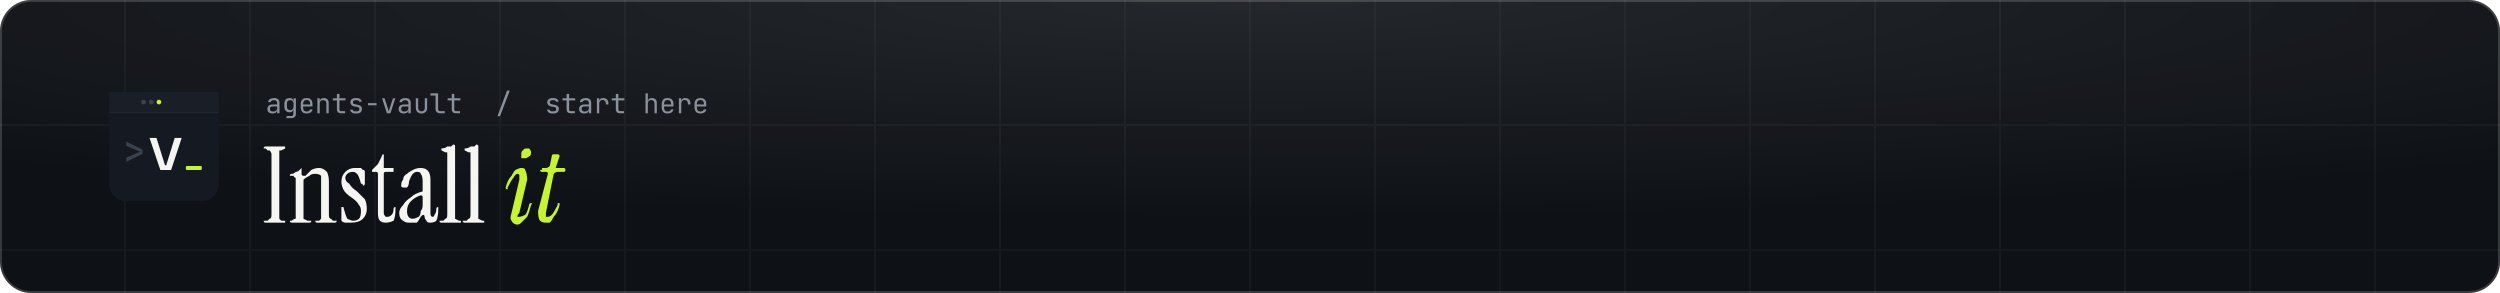
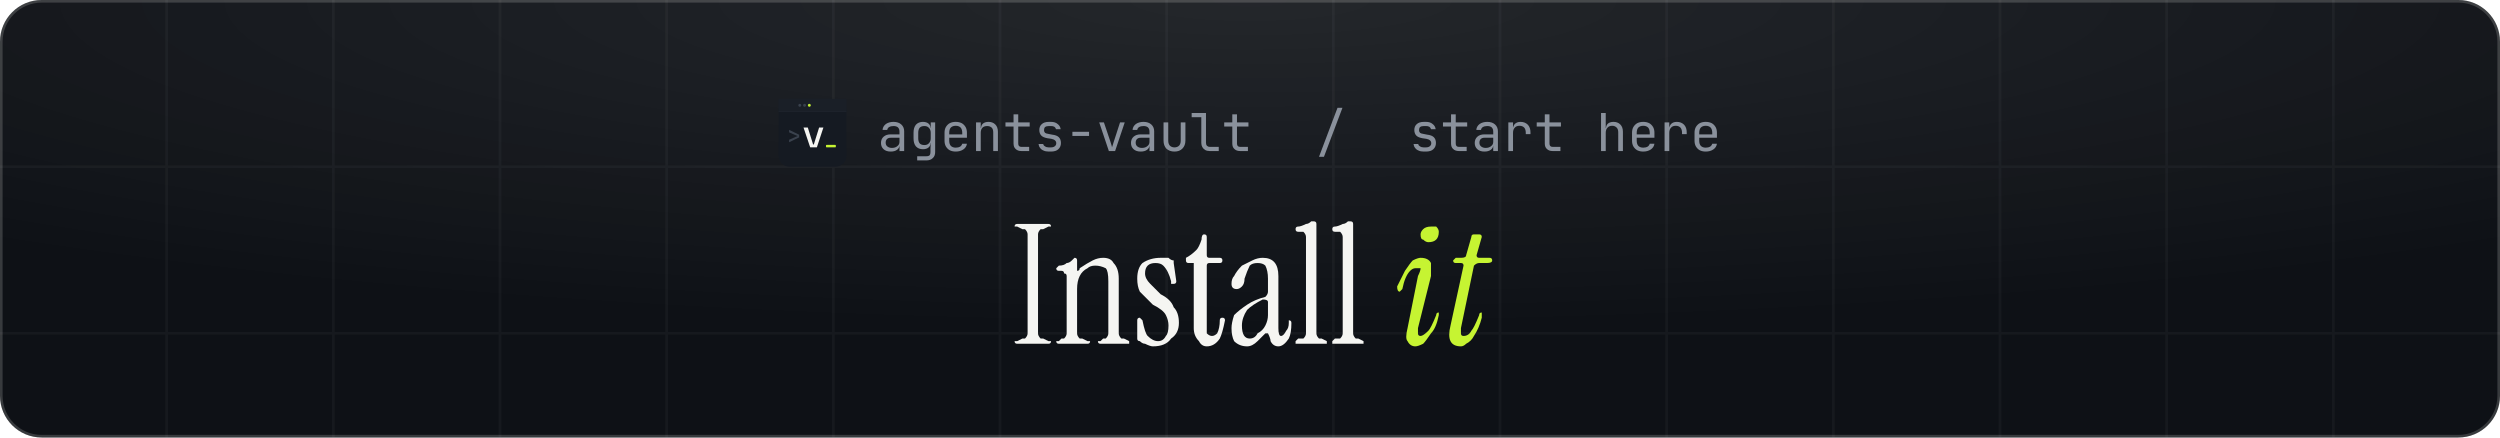
- <svg xmlns="http://www.w3.org/2000/svg" width="1280" height="150" viewBox="0 0 1280 150" role="img" aria-label="Install it">
+ <svg xmlns="http://www.w3.org/2000/svg" width="960" height="168" viewBox="0 0 960 168" role="img" aria-label="Install it">
  <defs>
    <radialGradient id="l" cx="0.5" cy="0" r="0.75">
      <stop offset="0" stop-color="#fff" stop-opacity="0.09" />
      <stop offset="1" stop-color="#fff" stop-opacity="0" />
    </radialGradient>
    <clipPath id="c">
-       <rect width="1280" height="150" rx="16" />
+       <rect width="960" height="168" rx="16" />
    </clipPath>
-     <path id="g0" d="M3.5 0.1L3.5 0.1Q2.3 0.1 1.6-0.5Q0.9-1.1 0.9-2.2L0.9-2.2Q0.9-3.2 1.6-3.9Q2.3-4.5 3.5-4.5L3.5-4.5L5.9-4.5L5.9-5.3Q5.9-6.0 5.5-6.3Q5.0-6.7 4.2-6.7L4.2-6.7Q3.6-6.7 3.1-6.4Q2.6-6.2 2.6-5.7L2.6-5.7L1.3-5.7Q1.4-6.7 2.2-7.3Q3.1-7.8 4.3-7.8L4.3-7.8Q5.6-7.8 6.4-7.2Q7.1-6.5 7.1-5.3L7.1-5.3L7.1 0L5.9 0L5.9-1.5L5.9-1.5Q5.8-0.8 5.3-0.4L5.3-0.4Q4.6 0.1 3.5 0.1ZM3.8-0.9L3.8-0.9Q4.7-0.9 5.3-1.3Q5.9-1.8 5.9-2.5L5.9-2.5L5.9-3.5L3.5-3.5Q2.9-3.5 2.5-3.2Q2.2-2.8 2.2-2.2L2.2-2.2Q2.2-1.6 2.6-1.2Q3.1-0.9 3.8-0.9Z" />
-     <path id="g1" d="M4.7 2.5L2.3 2.5L2.3 1.4L4.7 1.4Q5.3 1.4 5.6 1.1Q5.8 0.8 5.8 0.3L5.8 0.3L5.8-0.7L5.9-2.1L5.8-2.1Q5.8-1.4 5.3-1.0L5.3-1.0Q4.7-0.5 3.8-0.5L3.8-0.5Q2.6-0.5 1.9-1.3Q1.2-2.0 1.2-3.4L1.2-3.4L1.2-5.0Q1.2-6.3 1.9-7.1Q2.6-7.8 3.8-7.8L3.8-7.8Q4.7-7.8 5.3-7.4L5.3-7.4Q5.8-6.9 5.8-6.2L5.8-6.2L5.9-6.2L5.9-7.7L7.1-7.7L7.1 0.3Q7.1 1.3 6.5 1.9Q5.8 2.5 4.7 2.5L4.7 2.5ZM4.2-1.6L4.2-1.6Q5.0-1.6 5.4-2.1Q5.9-2.6 5.9-3.4L5.9-3.4L5.9-4.9Q5.9-5.8 5.4-6.3Q5.0-6.7 4.2-6.7L4.2-6.7Q3.4-6.7 2.9-6.3Q2.5-5.8 2.5-4.9L2.5-4.9L2.5-3.4Q2.5-2.5 2.9-2.1Q3.4-1.6 4.2-1.6Z" />
-     <path id="g2" d="M4.2 0.1L4.2 0.1Q3.3 0.1 2.6-0.2Q1.9-0.6 1.6-1.3Q1.2-1.9 1.2-2.8L1.2-2.8L1.2-4.9Q1.2-5.8 1.6-6.5Q1.9-7.1 2.6-7.5Q3.3-7.8 4.2-7.8Q5.1-7.8 5.8-7.5Q6.5-7.1 6.8-6.5Q7.2-5.8 7.2-4.9L7.2-4.9L7.2-3.5L2.4-3.5L2.4-2.8Q2.4-1.9 2.9-1.4Q3.3-0.9 4.2-0.9L4.2-0.9Q4.9-0.9 5.4-1.2Q5.8-1.4 5.9-2.0L5.9-2.0L7.2-2.0Q7.1-1.0 6.2-0.4Q5.4 0.1 4.2 0.1ZM2.4-4.5L6.0-4.5L6.0-4.9Q6.0-5.8 5.5-6.3Q5.1-6.8 4.2-6.8L4.2-6.8Q3.3-6.8 2.9-6.3Q2.4-5.8 2.4-4.9L2.4-4.9L2.4-4.5Z" />
-     <path id="g3" d="M2.5 0L1.3 0L1.3-7.7L2.5-7.7L2.5-6.2L2.6-6.2Q2.6-6.9 3.1-7.4L3.1-7.4Q3.6-7.8 4.6-7.8L4.6-7.8Q5.8-7.8 6.5-7.1Q7.1-6.4 7.1-5.2L7.1-5.2L7.1 0L5.9 0L5.9-5.0Q5.9-5.9 5.4-6.3Q5.0-6.7 4.2-6.7L4.2-6.7Q3.5-6.7 3.0-6.3Q2.5-5.8 2.5-4.9L2.5-4.9L2.5 0Z" />
-     <path id="g4" d="M7.1 0L5.0 0Q4.0 0 3.5-0.5Q2.9-1.1 2.9-2.0L2.9-2.0L2.9-6.6L0.8-6.6L0.8-7.7L2.9-7.7L2.9-9.9L4.2-9.9L4.2-7.7L7.3-7.7L7.3-6.6L4.2-6.6L4.2-2.0Q4.2-1.1 5.0-1.1L5.0-1.1L7.1-1.1L7.1 0Z" />
-     <path id="g5" d="M4.5 0.1L4.0 0.1Q3.2 0.1 2.6-0.1Q2.0-0.4 1.7-0.8Q1.3-1.3 1.3-1.9L1.3-1.9L2.5-1.9Q2.6-1.5 3.0-1.2Q3.3-1.0 4.0-1.0L4.0-1.0L4.5-1.0Q5.3-1.0 5.7-1.3Q6.0-1.6 6.0-2.1L6.0-2.1Q6.0-2.6 5.7-2.9Q5.4-3.2 4.7-3.3L4.7-3.3L3.7-3.4Q2.5-3.6 2.0-4.2Q1.4-4.7 1.4-5.6L1.4-5.6Q1.4-6.7 2.1-7.2Q2.8-7.8 4.1-7.8L4.1-7.8L4.6-7.8Q5.7-7.8 6.4-7.3Q7.1-6.8 7.2-5.9L7.2-5.9L5.9-5.9Q5.9-6.3 5.5-6.5Q5.2-6.7 4.6-6.7L4.6-6.7L4.1-6.7Q3.4-6.7 3.0-6.4Q2.7-6.2 2.7-5.6L2.7-5.6Q2.7-5.2 3.0-4.9Q3.3-4.7 3.9-4.6L3.9-4.6L4.9-4.4Q6.1-4.2 6.7-3.7Q7.3-3.2 7.3-2.2L7.3-2.2Q7.3-1.1 6.6-0.5Q5.9 0.1 4.5 0.1L4.5 0.1Z" />
-     <path id="g6" d="M6.4-4.1L2.0-4.1L2.0-5.2L6.4-5.2L6.4-4.1Z" />
-     <path id="g7" d="M5.1 0L3.3 0L0.8-7.7L2.1-7.7L3.8-2.5Q3.9-2.1 4.0-1.6Q4.2-1.2 4.2-1.0L4.2-1.0Q4.3-1.2 4.4-1.6Q4.5-2.1 4.7-2.5L4.7-2.5L6.4-7.7L7.6-7.7L5.1 0Z" />
-     <path id="g8" d="M4.2 0.1L4.2 0.1Q2.9 0.1 2.1-0.7Q1.3-1.4 1.3-2.8L1.3-2.8L1.3-7.7L2.5-7.7L2.5-2.8Q2.5-1.9 3.0-1.4Q3.4-1.0 4.2-1.0L4.2-1.0Q5.0-1.0 5.4-1.4Q5.9-1.9 5.9-2.8L5.9-2.8L5.9-7.7L7.1-7.7L7.1-2.8Q7.1-1.4 6.3-0.7Q5.5 0.1 4.2 0.1Z" />
-     <path id="g9" d="M7.7 0L5.3 0Q4.6 0 4.1-0.3Q3.6-0.5 3.3-1.0Q3.0-1.5 3.0-2.2L3.0-2.2L3.0-9.1L0.4-9.1L0.4-10.2L4.3-10.2L4.3-2.2Q4.3-1.7 4.5-1.4Q4.8-1.1 5.3-1.1L5.3-1.1L7.7-1.1L7.7 0Z" />
-     <path id="g11" d="M2.4 1.5L1.1 1.5L6.0-11.6L7.4-11.6L2.4 1.5Z" />
-     <path id="g12" d="M2.8 0L1.6 0L1.6-7.7L2.8-7.7L2.8-6.3Q2.9-6.9 3.2-7.2L3.2-7.2Q3.8-7.8 4.8-7.8L4.8-7.8Q6.0-7.8 6.8-7.1Q7.5-6.3 7.5-5.0L7.5-5.0L7.5-4.5L6.2-4.5L6.2-4.9Q6.2-5.8 5.8-6.3Q5.3-6.8 4.5-6.8L4.5-6.8Q3.7-6.8 3.3-6.3Q2.8-5.8 2.8-4.9L2.8-4.9L2.8 0Z" />
-     <path id="g13" d="M2.5 0L1.3 0L1.3-10.2L2.5-10.2L2.5-6.2L2.6-6.2Q2.6-6.9 3.1-7.4L3.1-7.4Q3.6-7.8 4.6-7.8L4.6-7.8Q5.8-7.8 6.5-7.1Q7.1-6.4 7.1-5.2L7.1-5.2L7.1 0L5.9 0L5.9-5.0Q5.9-5.9 5.4-6.3Q5.0-6.8 4.2-6.8L4.2-6.8Q3.5-6.8 3.0-6.3Q2.5-5.8 2.5-4.9L2.5-4.9L2.5 0Z" />
-     <path id="g14" d="M12 0L2 0Q1 0 1-1L1-1Q1-1 2-1L2-1L3-1Q4-2 4-2Q5-2 5-4L5-4L5-35Q5-36 4-37Q4-37 3-37L3-37L2-38Q1-38 1-38L1-38Q1-39 2-39L2-39L12-39Q12-39 12-38L12-38Q12-38 12-38L12-38L10-37Q9-37 9-37Q9-36 9-35L9-35L9-4Q9-2 9-2Q9-2 10-1L10-1L12-1Q12-1 12-1L12-1Q12 0 12 0L12 0Z" />
-     <path id="g15" d="M11 0L2 0Q1 0 1-1L1-1Q1-1 2-1L2-1L2-1Q3-2 4-2Q4-2 4-4L4-4L4-22Q4-23 4-23Q3-23 3-24L3-24L2-24Q1-24 1-24L1-24Q1-25 2-25L2-25Q3-25 4-26Q5-26 6-27L6-27Q7-28 7-28L7-28Q7-28 7-27L7-27L7-25Q7-24 8-24Q8-24 9-24L9-24Q11-26 12-27Q14-28 16-28L16-28Q18-28 20-26Q21-24 21-21L21-21L21-4Q21-2 22-2Q22-2 23-1L23-1L24-1Q25-1 25-1L25-1Q25 0 24 0L24 0L15 0Q14 0 14-1L14-1Q14-1 15-1L15-1L16-1Q17-2 17-2Q17-2 17-4L17-4L17-21Q17-23 17-24Q16-25 14-25L14-25Q12-25 11-24Q9-23 8-22Q8-20 8-18L8-18L8-4Q8-2 8-2Q8-2 10-1L10-1L11-1Q12-1 12-1L12-1Q12 0 11 0L11 0Z" />
-     <path id="g16" d="M7 0L7 0Q6 0 4 0Q3-0 2-1L2-1Q2-1 2-1L2-1L2-8Q2-8 2-8L2-8Q3-8 3-8L3-8Q4-4 5-2Q7-1 8-1L8-1Q10-1 11-2Q12-3 12-6L12-6Q12-8 11-9Q10-11 7-13L7-13Q4-15 3-17Q2-19 2-21L2-21Q2-24 4-26Q6-28 9-28L9-28Q10-28 12-28Q13-27 13-27L13-27Q14-27 14-26L14-26L14-20Q14-19 13-19L13-19Q13-19 13-19Q13-20 12-20L12-20Q11-24 10-25Q9-26 8-26L8-26Q6-26 5-25Q4-24 4-23L4-23Q4-21 6-20Q7-18 10-16L10-16Q12-14 14-12Q15-10 15-7L15-7Q15-4 13-2Q11 0 7 0Z" />
-     <path id="g17" d="M8 0L8 0Q6 0 5-1Q4-2 4-5L4-5L4-25Q4-26 3-26L3-26L1-26Q1-26 1-27L1-27Q1-27 1-27L1-27Q3-29 4-30Q5-32 6-34L6-34Q6-35 7-35L7-35Q7-35 7-34L7-34L7-28Q7-28 8-28L8-28L12-28Q12-28 12-27L12-27Q12-26 12-26L12-26L8-26Q7-26 7-25L7-25L7-5Q7-4 8-3Q8-3 9-3L9-3Q10-3 11-4Q12-5 12-7L12-7Q12-8 13-8L13-8Q13-8 13-7L13-7Q13-3 12-1Q10 0 8 0Z" />
-     <path id="g18" d="M6 0L6 0Q4 0 3-1Q1-2 1-5L1-5Q1-7 3-9Q4-11 7-13Q9-15 13-16L13-16Q13-16 13-17L13-17L13-21Q13-24 12-25Q12-26 10-26L10-26Q9-26 8-25Q7-24 6-21L6-21Q6-19 5-18Q4-18 3-18L3-18Q2-18 2-19L2-19Q2-21 3-22Q3-24 5-25Q6-26 8-27Q10-28 12-28L12-28Q17-28 17-22L17-22L17-5Q17-3 18-3L18-3Q19-3 19-4Q20-5 20-7L20-7Q20-8 21-8L21-8Q21-8 21-7L21-7Q21-3 20-1Q19 0 17 0L17 0Q15 0 15-1Q14-2 14-3L14-3Q14-4 13-4Q13-4 12-3L12-3Q11-1 10-0Q8 0 6 0ZM8-2L8-2Q9-2 11-3Q12-4 12-6Q13-7 13-9L13-9L13-13Q13-14 12-14L12-14Q9-13 7-11Q5-9 5-6L5-6Q5-2 8-2Z" />
-     <path id="g19" d="M11 0L1 0Q0 0 0-1L0-1Q0-1 1-1L1-1L2-1Q3-2 3-2Q4-2 4-4L4-4L4-35Q4-36 4-36Q3-36 3-36L3-36L1-37Q1-37 1-37L1-37Q1-38 1-38L1-38Q3-38 4-39Q5-39 6-39L6-39Q7-40 7-40L7-40Q8-40 8-39L8-39L8-4Q8-2 8-2Q8-2 10-1L10-1L11-1Q11-1 11-1L11-1Q11 0 11 0L11 0Z" />
-     <path id="g21" d="M11-33L11-33Q10-33 9-33Q9-34 9-35L9-35Q9-37 10-37Q10-38 12-38L12-38Q13-38 13-38Q14-37 14-36L14-36Q14-34 13-34Q12-33 11-33ZM7 1L7 1Q5 1 4-1Q3-2 4-5L4-5L8-22Q8-23 8-24Q8-25 7-25L7-25Q6-25 5-23Q4-22 2-18L2-18Q2-17 2-17L2-17Q1-17 1-18L1-18Q2-22 4-24Q5-26 6-27Q8-28 9-28L9-28Q11-28 11-27Q12-25 12-22L12-22L8-5Q7-4 7-3Q8-3 8-3L8-3Q9-3 11-4Q12-5 13-9L13-9Q13-10 14-10L14-10Q15-10 14-9L14-9Q13-5 12-3Q10-1 9-0Q8 1 7 1Z" />
-     <path id="g22" d="M6 0L6 0Q4 0 3-1Q2-2 2-6L2-6L7-25Q7-26 6-26L6-26L4-26Q3-26 3-27L3-27Q3-27 4-27Q4-28 4-28L4-28L6-28Q7-28 8-29L8-29L9-34Q9-35 10-35L10-35L12-35Q13-35 13-34L13-34L11-28Q11-28 12-28L12-28L15-28Q16-28 16-27L16-27Q16-26 15-26L15-26L12-26Q11-26 10-25L10-25L6-5Q6-4 6-3Q6-3 7-3L7-3Q8-3 9-4Q10-5 12-9L12-9Q12-10 12-10L12-10Q13-10 13-10Q13-9 13-9L13-9Q12-5 10-3Q9-1 8-0Q7 0 6 0Z" />
+     <path id="g0" d="M5.0 0.2L5.0 0.2Q3.3 0.2 2.3-0.7Q1.3-1.6 1.3-3.1L1.3-3.1Q1.3-4.6 2.3-5.5Q3.3-6.4 5-6.4L5-6.4L8.4-6.4L8.4-7.5Q8.4-8.5 7.8-9.1Q7.2-9.6 6.1-9.6L6.1-9.6Q5.1-9.6 4.4-9.2Q3.8-8.8 3.7-8.1L3.7-8.1L1.9-8.1Q2.0-9.5 3.2-10.4Q4.4-11.2 6.1-11.2L6.1-11.2Q8-11.2 9.1-10.2Q10.2-9.2 10.2-7.6L10.2-7.6L10.2 0L8.4 0L8.4-2.1L8.4-2.1Q8.3-1.1 7.5-0.5L7.5-0.5Q6.6 0.2 5.0 0.2ZM5.5-1.2L5.5-1.2Q6.8-1.2 7.6-1.9Q8.4-2.5 8.4-3.5L8.4-3.5L8.4-5.1L5.0-5.1Q4.1-5.1 3.6-4.6Q3.1-4.1 3.1-3.2L3.1-3.2Q3.1-2.3 3.7-1.8Q4.4-1.2 5.5-1.2Z" />
+     <path id="g1" d="M6.7 3.6L3.2 3.6L3.2 2.0L6.7 2.0Q7.6 2.0 8.0 1.6Q8.3 1.2 8.3 0.4L8.3 0.4L8.3-1L8.4-3L8.3-3Q8.3-2.0 7.6-1.4L7.6-1.4Q6.8-0.7 5.4-0.7L5.4-0.7Q3.7-0.7 2.7-1.8Q1.8-2.9 1.8-4.8L1.8-4.8L1.8-7.1Q1.8-9 2.7-10.1Q3.7-11.2 5.4-11.2L5.4-11.2Q6.8-11.2 7.6-10.5L7.6-10.5Q8.3-9.9 8.3-8.9L8.3-8.9L8.4-8.9L8.4-11L10.1-11L10.1 0.4Q10.1 1.9 9.2 2.7Q8.3 3.6 6.7 3.6L6.7 3.6ZM6.0-2.3L6.0-2.3Q7.1-2.3 7.7-3.0Q8.4-3.7 8.4-4.9L8.4-4.9L8.4-7Q8.4-8.2 7.7-8.9Q7.1-9.6 6.0-9.6L6.0-9.6Q4.8-9.6 4.2-9.0Q3.6-8.3 3.6-7L3.6-7L3.6-4.9Q3.6-3.6 4.2-2.9Q4.8-2.3 6.0-2.3Z" />
+     <path id="g2" d="M6 0.2L6 0.2Q4.7 0.2 3.7-0.3Q2.8-0.8 2.2-1.8Q1.7-2.7 1.7-4L1.7-4L1.7-7Q1.7-8.3 2.2-9.2Q2.8-10.2 3.7-10.7Q4.7-11.2 6-11.2Q7.3-11.2 8.3-10.7Q9.2-10.2 9.8-9.2Q10.3-8.3 10.3-7L10.3-7L10.3-5.1L3.5-5.1L3.5-4Q3.5-2.7 4.1-2.0Q4.8-1.3 6-1.3L6-1.3Q7.0-1.3 7.7-1.7Q8.3-2.1 8.5-2.8L8.5-2.8L10.3-2.8Q10.1-1.4 8.9-0.6Q7.7 0.2 6 0.2ZM3.5-6.4L8.5-6.4L8.5-7Q8.5-8.3 7.9-9Q7.2-9.7 6-9.7L6-9.7Q4.8-9.7 4.1-9Q3.5-8.3 3.5-7L3.5-7L3.5-6.4Z" />
+     <path id="g3" d="M3.6 0L1.8 0L1.8-11L3.6-11L3.6-8.9L3.7-8.9Q3.8-9.9 4.4-10.5L4.4-10.5Q5.2-11.2 6.6-11.2L6.6-11.2Q8.2-11.2 9.2-10.2Q10.2-9.2 10.2-7.4L10.2-7.4L10.2 0L8.4 0L8.4-7.2Q8.4-8.4 7.8-9.0Q7.1-9.6 6.1-9.6L6.1-9.6Q4.9-9.6 4.3-9.0Q3.6-8.3 3.6-7L3.6-7L3.6 0Z" />
+     <path id="g4" d="M10.2 0L7.2 0Q5.8 0 5.0-0.8Q4.2-1.5 4.2-2.9L4.2-2.9L4.2-9.4L1.1-9.4L1.1-11L4.2-11L4.2-14.1L6-14.1L6-11L10.4-11L10.4-9.4L6-9.4L6-2.9Q6-1.6 7.2-1.6L7.2-1.6L10.2-1.6L10.2 0Z" />
+     <path id="g5" d="M6.5 0.2L5.7 0.2Q4.5 0.2 3.7-0.2Q2.9-0.5 2.4-1.2Q1.9-1.8 1.8-2.7L1.8-2.7L3.6-2.7Q3.7-2.1 4.3-1.8Q4.8-1.4 5.7-1.4L5.7-1.4L6.5-1.4Q7.6-1.4 8.1-1.9Q8.6-2.3 8.6-3.0L8.6-3.0Q8.6-3.7 8.1-4.1Q7.7-4.5 6.7-4.7L6.7-4.7L5.3-4.9Q3.6-5.2 2.9-5.9Q2.1-6.7 2.1-8.1L2.1-8.1Q2.1-9.5 3-10.3Q3.9-11.2 5.8-11.2L5.8-11.2L6.6-11.2Q8.2-11.2 9.1-10.4Q10.1-9.7 10.3-8.4L10.3-8.4L8.5-8.4Q8.4-8.9 7.9-9.3Q7.4-9.6 6.6-9.6L6.6-9.6L5.8-9.6Q4.8-9.6 4.3-9.2Q3.9-8.8 3.9-8.0L3.9-8.0Q3.9-7.4 4.3-7.0Q4.7-6.7 5.5-6.6L5.5-6.6L7-6.3Q8.8-6.1 9.6-5.3Q10.4-4.5 10.4-3.1L10.4-3.1Q10.4-1.6 9.4-0.7Q8.5 0.2 6.5 0.2L6.5 0.2Z" />
+     <path id="g6" d="M9.2-5.8L2.8-5.8L2.8-7.4L9.2-7.4L9.2-5.8Z" />
+     <path id="g7" d="M7.2 0L4.8 0L1.1-11L2.9-11L5.4-3.6Q5.6-2.9 5.8-2.3Q6.0-1.7 6.0-1.4L6.0-1.4Q6.1-1.7 6.3-2.3Q6.5-2.9 6.7-3.6L6.7-3.6L9.1-11L10.9-11L7.2 0Z" />
+     <path id="g8" d="M6.0 0.2L6.0 0.2Q4.1 0.2 2.9-0.9Q1.8-2.1 1.8-4L1.8-4L1.8-11L3.6-11L3.6-4Q3.6-2.8 4.2-2.1Q4.9-1.4 6.0-1.4L6.0-1.4Q7.1-1.4 7.8-2.1Q8.4-2.8 8.4-4L8.4-4L8.4-11L10.2-11L10.2-4Q10.2-2.1 9.0-0.9Q7.9 0.2 6.0 0.2Z" />
+     <path id="g9" d="M11 0L7.5 0Q6.5 0 5.8-0.4Q5.1-0.8 4.7-1.5Q4.3-2.2 4.3-3.1L4.3-3.1L4.3-13.0L0.6-13.0L0.6-14.6L6.1-14.6L6.1-3.1Q6.1-2.4 6.5-2.0Q6.9-1.6 7.5-1.6L7.5-1.6L11-1.6L11 0Z" />
+     <path id="g11" d="M3.4 2.2L1.5 2.2L8.6-16.6L10.5-16.6L3.4 2.2Z" />
+     <path id="g12" d="M4.0 0L2.2 0L2.2-11L4.0-11L4.0-9.0Q4.2-9.8 4.6-10.3L4.6-10.3Q5.4-11.2 6.9-11.2L6.9-11.2Q8.6-11.2 9.7-10.1Q10.7-9.0 10.7-7.2L10.7-7.2L10.7-6.5L8.9-6.5L8.9-7Q8.9-8.3 8.3-9.0Q7.6-9.7 6.5-9.7L6.5-9.7Q5.3-9.7 4.7-9.0Q4.0-8.3 4.0-7L4.0-7L4.0 0Z" />
+     <path id="g13" d="M3.6 0L1.8 0L1.8-14.6L3.6-14.6L3.6-8.9L3.7-8.9Q3.8-9.9 4.4-10.5L4.4-10.5Q5.2-11.2 6.6-11.2L6.6-11.2Q8.2-11.2 9.2-10.2Q10.2-9.2 10.2-7.4L10.2-7.4L10.2 0L8.4 0L8.4-7.2Q8.4-8.4 7.8-9.0Q7.1-9.7 6.1-9.7L6.1-9.7Q4.9-9.7 4.3-9.0Q3.6-8.3 3.6-7L3.6-7L3.6 0Z" />
+     <path id="g14" d="M14 0L2 0Q1 0 1-1L1-1Q1-1 2-1L2-1L4-2Q5-2 5-2Q6-3 6-4L6-4L6-42Q6-43 5-44Q5-44 4-44L4-44L2-45Q1-45 1-45L1-45Q1-46 2-46L2-46L14-46Q15-46 15-45L15-45Q15-45 14-45L14-45L12-44Q11-44 11-44Q10-43 10-42L10-42L10-4Q10-3 11-2Q11-2 12-2L12-2L14-1Q15-1 15-1L15-1Q15 0 14 0L14 0Z" />
+     <path id="g15" d="M13 0L2 0Q1 0 1-1L1-1Q1-1 2-1L2-1L3-2Q4-2 4-2Q5-3 5-4L5-4L5-26Q5-27 4-27Q4-28 3-28L3-28L2-28Q1-28 1-29L1-29Q1-29 2-30L2-30Q4-30 5-31Q6-31 7-32L7-32Q8-33 8-33L8-33Q9-33 9-32L9-32L9-29Q9-29 9-28Q10-28 10-29L10-29Q13-31 15-32Q17-33 19-33L19-33Q22-33 23-31Q25-29 25-25L25-25L25-4Q25-3 26-2Q26-2 27-2L27-2L29-1Q29-1 29-1L29-1Q29 0 29 0L29 0L18 0Q17 0 17-1L17-1Q17-1 18-1L18-1L19-2Q20-2 20-2Q21-3 21-4L21-4L21-24Q21-28 20-29Q18-30 16-30L16-30Q14-30 13-29Q11-28 10-26Q9-24 9-21L9-21L9-4Q9-3 10-2Q10-2 11-2L11-2L13-1Q14-1 14-1L14-1Q14 0 13 0L13 0Z" />
+     <path id="g16" d="M8 1L8 1Q7 1 5 0Q4-0 3-1L3-1Q2-1 2-2L2-2L2-9Q2-10 3-10L3-10Q3-10 4-9L4-9Q5-4 6-3Q8-1 10-1L10-1Q12-1 13-3Q14-4 14-7L14-7Q14-9 13-11Q12-13 8-15L8-15Q5-18 3-20Q2-22 2-25L2-25Q2-29 4-31Q7-33 11-33L11-33Q12-33 14-33Q15-32 16-32L16-32Q16-31 16-31L16-31L17-24Q17-23 16-23L16-23Q15-23 15-23Q15-23 15-24L15-24Q14-28 12-30Q11-31 9-31L9-31Q7-31 6-30Q5-29 5-27L5-27Q5-25 7-23Q8-22 11-19L11-19Q15-17 16-14Q18-12 18-8L18-8Q18-4 15-2Q13 1 8 1Z" />
+     <path id="g17" d="M9 1L9 1Q7 1 6-1Q4-3 4-6L4-6L4-30Q4-31 4-31L4-31L2-31Q1-31 1-32L1-32Q1-32 1-33L1-33Q3-34 5-36Q6-37 7-40L7-40Q7-42 8-42L8-42Q9-42 9-41L9-41L9-34Q9-33 10-33L10-33L14-33Q15-33 15-32L15-32Q15-31 14-31L14-31L10-31Q9-31 9-30L9-30L9-6Q9-5 9-4Q10-3 11-3L11-3Q12-3 13-4Q14-6 14-9L14-9Q14-10 15-10L15-10Q16-10 16-9L16-9Q15-4 14-2Q12 1 9 1Z" />
+     <path id="g18" d="M8 1L8 1Q5 1 3-1Q2-3 2-6L2-6Q2-8 3-11Q5-13 8-15Q11-17 15-18L15-18Q16-19 16-20L16-20L16-25Q16-28 15-30Q14-31 12-31L12-31Q10-31 9-30Q8-28 7-25L7-25Q7-23 6-22Q5-21 4-21L4-21Q2-21 2-23L2-23Q2-25 3-26Q4-28 6-30Q8-31 10-32Q12-33 14-33L14-33Q20-33 20-26L20-26L20-6Q20-3 21-3L21-3Q22-3 23-5Q24-6 24-8L24-8Q24-9 24-9L24-9Q25-9 25-8L25-8Q25-4 24-2Q22 1 20 1L20 1Q18 1 17-1Q17-2 16-4L16-4Q16-4 16-4Q15-4 15-4L15-4Q13-2 12-1Q10 1 8 1ZM9-2L9-2Q11-2 12-4Q14-5 15-7Q16-9 16-11L16-11L16-16Q16-17 14-17L14-17Q10-15 8-13Q6-10 6-7L6-7Q6-2 9-2Z" />
+     <path id="g19" d="M13 0L1 0Q1 0 1-1L1-1Q1-1 1-1L1-1L2-2Q3-2 4-2Q5-3 5-4L5-4L5-41Q5-42 4-43Q4-43 3-43L3-43L2-43Q1-43 1-44L1-44Q1-45 2-45L2-45Q3-45 5-46Q6-46 7-47L7-47Q8-47 8-47L8-47Q9-47 9-46L9-46L9-4Q9-3 10-2Q10-2 11-2L11-2L13-1Q13-1 13-1L13-1Q13 0 13 0L13 0Z" />
+     <path id="g21" d="M13-39L13-39Q12-39 11-40Q10-40 10-42L10-42Q10-43 11-44Q12-45 14-45L14-45Q15-45 16-45Q17-44 17-43L17-43Q17-41 16-40Q15-39 13-39ZM8 1L8 1Q6 1 5-1Q4-2 5-6L5-6L9-26Q10-28 10-29Q9-29 8-29L8-29Q7-29 6-28Q4-26 3-21L3-21Q2-20 2-20L2-20Q1-20 1-22L1-22Q3-26 4-28Q6-31 7-32Q9-33 10-33L10-33Q13-33 14-31Q14-30 14-26L14-26L9-6Q9-5 9-4Q9-3 10-3L10-3Q11-3 13-5Q14-6 16-11L16-11Q16-12 17-12L17-12Q17-12 17-11L17-11Q16-6 14-4Q12-1 11-0Q9 1 8 1Z" />
+     <path id="g22" d="M7 1L7 1Q4 1 3-1Q2-3 3-7L3-7L8-30Q8-31 7-31L7-31L5-31Q4-31 4-32L4-32Q4-32 4-32Q5-33 5-33L5-33L7-33Q9-33 9-34L9-34L11-41Q11-42 12-42L12-42L14-42Q15-42 15-41L15-41L13-34Q13-33 14-33L14-33L18-33Q19-33 19-32L19-32Q19-31 17-31L17-31L14-31Q13-31 12-30L12-30L7-6Q7-5 7-4Q7-3 8-3L8-3Q10-3 11-5Q12-6 14-11L14-11Q14-12 15-12L15-12Q15-12 15-12Q15-11 15-10L15-10Q14-6 12-3Q11-1 9-0Q8 1 7 1Z" />
  </defs>
  <g clip-path="url(#c)">
-     <rect width="1280" height="150" fill="#0e1116" />
-     <path d="M64 0V150M128 0V150M192 0V150M256 0V150M320 0V150M384 0V150M448 0V150M512 0V150M576 0V150M640 0V150M704 0V150M768 0V150M832 0V150M896 0V150M960 0V150M1024 0V150M1088 0V150M1152 0V150M1216 0V150M0 64H1280M0 128H1280" stroke="#f5f5f2" stroke-opacity="0.04" fill="none" />
-     <rect width="1280" height="150" fill="url(#l)" />
-     <g transform="translate(56 47) scale(0.0546875)">
+     <rect width="960" height="168" fill="#0e1116" />
+     <path d="M64 0V168M128 0V168M192 0V168M256 0V168M320 0V168M384 0V168M448 0V168M512 0V168M576 0V168M640 0V168M704 0V168M768 0V168M832 0V168M896 0V168M0 64H960M0 128H960" stroke="#f5f5f2" stroke-opacity="0.04" fill="none" />
+     <rect width="960" height="168" fill="url(#l)" />
+     <g transform="translate(299 38) scale(0.02539062)">
      <rect width="1024" height="1024" rx="160" fill="#151a22" />
      <rect width="1024" height="190" fill="#1a1f27" />
      <rect y="190" width="1024" height="4" fill="#2a313c" />
      <circle cx="320" cy="96" r="22" fill="#3a424e" />
      <circle cx="392" cy="96" r="22" fill="#3a424e" />
      <circle cx="464" cy="96" r="22" fill="#c6f432" />
      <path d="M158 467L310 541V581L158 655V617L287 561L158 505Z" fill="#3a424e" />
      <path d="M376 432H441L521 688H532L612 432H677L578 732H477Z" fill="#f5f5f2" />
      <rect x="716" y="694.5" width="149" height="37.5" rx="9" fill="#c6f432" />
    </g>
    <g fill="#8a919c">
-       <use href="#g0" x="136" y="58" />
-       <use href="#g1" x="144.4" y="58" />
-       <use href="#g2" x="152.8" y="58" />
-       <use href="#g3" x="161.2" y="58" />
-       <use href="#g4" x="169.6" y="58" />
-       <use href="#g5" x="178" y="58" />
-       <use href="#g6" x="186.4" y="58" />
-       <use href="#g7" x="194.8" y="58" />
-       <use href="#g0" x="203.2" y="58" />
-       <use href="#g8" x="211.6" y="58" />
-       <use href="#g9" x="220" y="58" />
-       <use href="#g4" x="228.4" y="58" />
-       <use href="#g11" x="253.6" y="58" />
-       <use href="#g5" x="278.8" y="58" />
-       <use href="#g4" x="287.2" y="58" />
-       <use href="#g0" x="295.6" y="58" />
-       <use href="#g12" x="304" y="58" />
-       <use href="#g4" x="312.4" y="58" />
-       <use href="#g13" x="329.2" y="58" />
-       <use href="#g2" x="337.6" y="58" />
-       <use href="#g12" x="346" y="58" />
-       <use href="#g2" x="354.4" y="58" />
+       <use href="#g0" x="337" y="58" />
+       <use href="#g1" x="349" y="58" />
+       <use href="#g2" x="361" y="58" />
+       <use href="#g3" x="373" y="58" />
+       <use href="#g4" x="385" y="58" />
+       <use href="#g5" x="397" y="58" />
+       <use href="#g6" x="409" y="58" />
+       <use href="#g7" x="421" y="58" />
+       <use href="#g0" x="433" y="58" />
+       <use href="#g8" x="445" y="58" />
+       <use href="#g9" x="457" y="58" />
+       <use href="#g4" x="469" y="58" />
+       <use href="#g11" x="505" y="58" />
+       <use href="#g5" x="541" y="58" />
+       <use href="#g4" x="553" y="58" />
+       <use href="#g0" x="565" y="58" />
+       <use href="#g12" x="577" y="58" />
+       <use href="#g4" x="589" y="58" />
+       <use href="#g13" x="613" y="58" />
+       <use href="#g2" x="625" y="58" />
+       <use href="#g12" x="637" y="58" />
+       <use href="#g2" x="649" y="58" />
    </g>
    <g fill="#f5f5f2">
-       <use href="#g14" x="134" y="114" />
-       <use href="#g15" x="147.4" y="114" />
-       <use href="#g16" x="172.8" y="114" />
-       <use href="#g17" x="189.5" y="114" />
-       <use href="#g18" x="203.4" y="114" />
-       <use href="#g19" x="225" y="114" />
-       <use href="#g19" x="236.9" y="114" />
+       <use href="#g14" x="388.6" y="132" />
+       <use href="#g15" x="404.6" y="132" />
+       <use href="#g16" x="434.7" y="132" />
+       <use href="#g17" x="454.4" y="132" />
+       <use href="#g18" x="470.9" y="132" />
+       <use href="#g19" x="496.5" y="132" />
+       <use href="#g19" x="510.6" y="132" />
    </g>
    <g fill="#c6f432">
-       <use href="#g21" x="257.9" y="114" />
-       <use href="#g22" x="273.5" y="114" />
+       <use href="#g21" x="535.5" y="132" />
+       <use href="#g22" x="554" y="132" />
    </g>
  </g>
-   <rect x="0.5" y="0.5" width="1279" height="149" rx="15.5" fill="none" stroke="#f5f5f2" stroke-opacity="0.18" />
+   <rect x="0.5" y="0.5" width="959" height="167" rx="15.5" fill="none" stroke="#f5f5f2" stroke-opacity="0.18" />
</svg>
